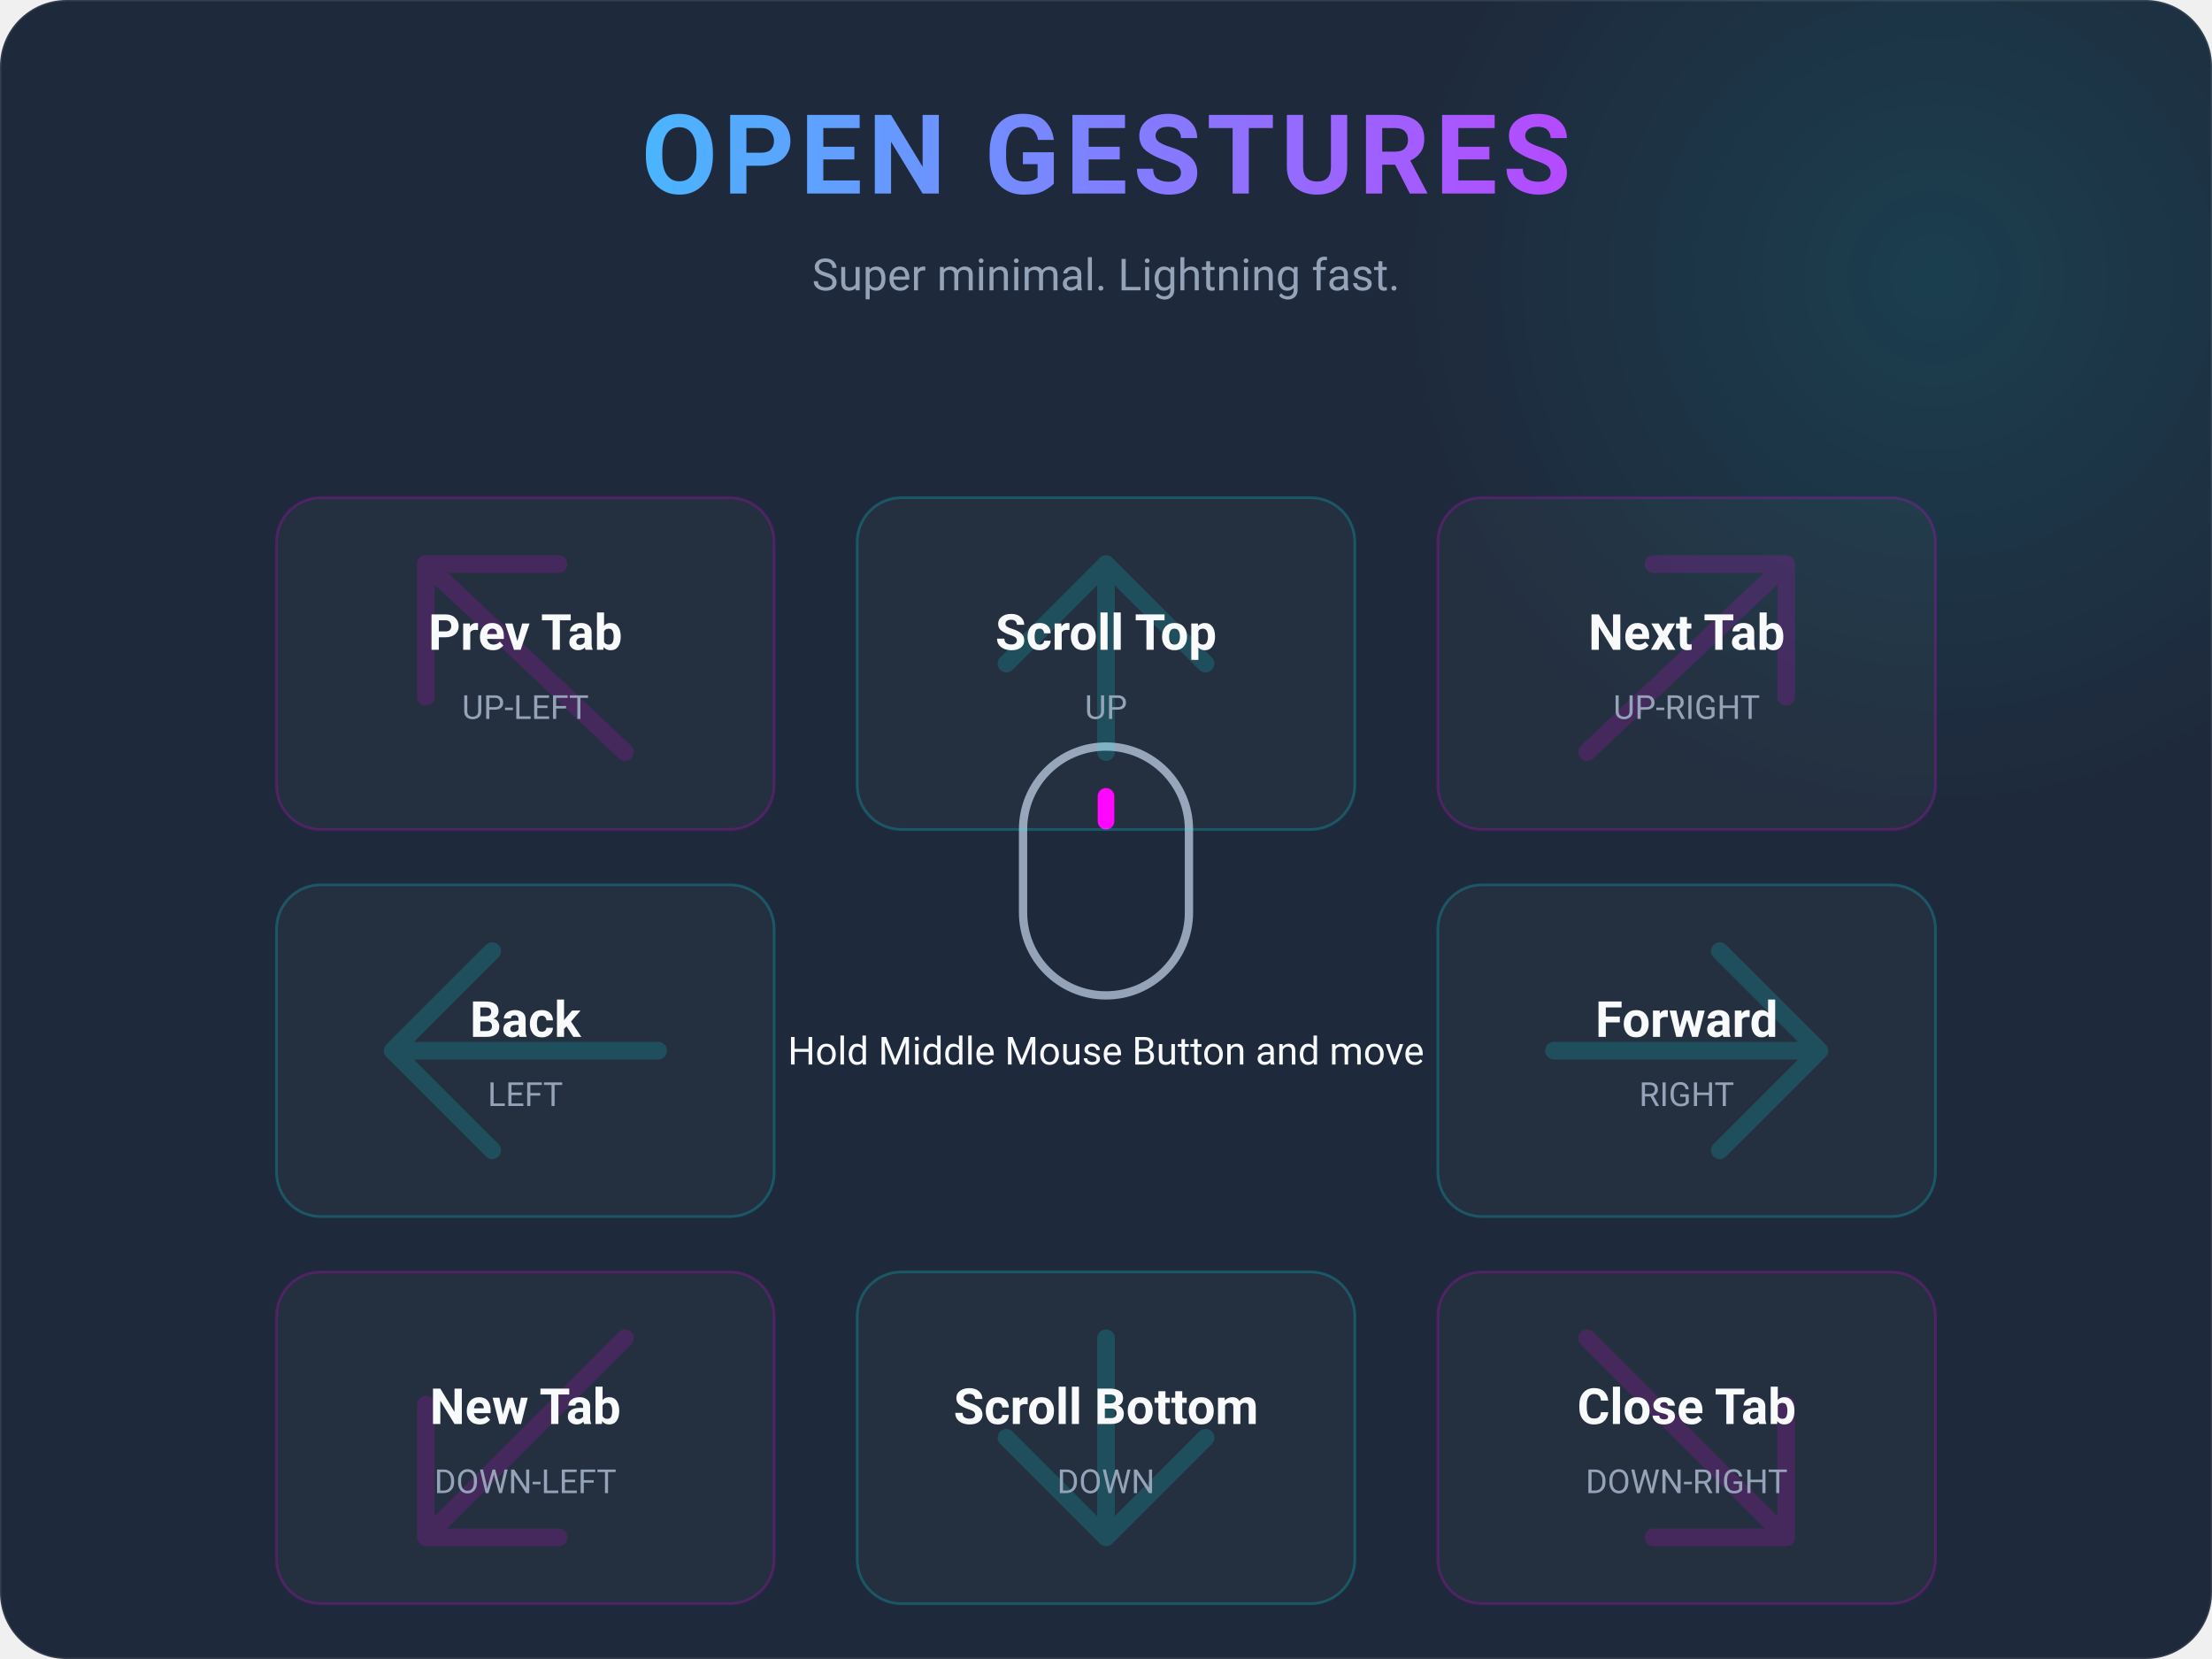
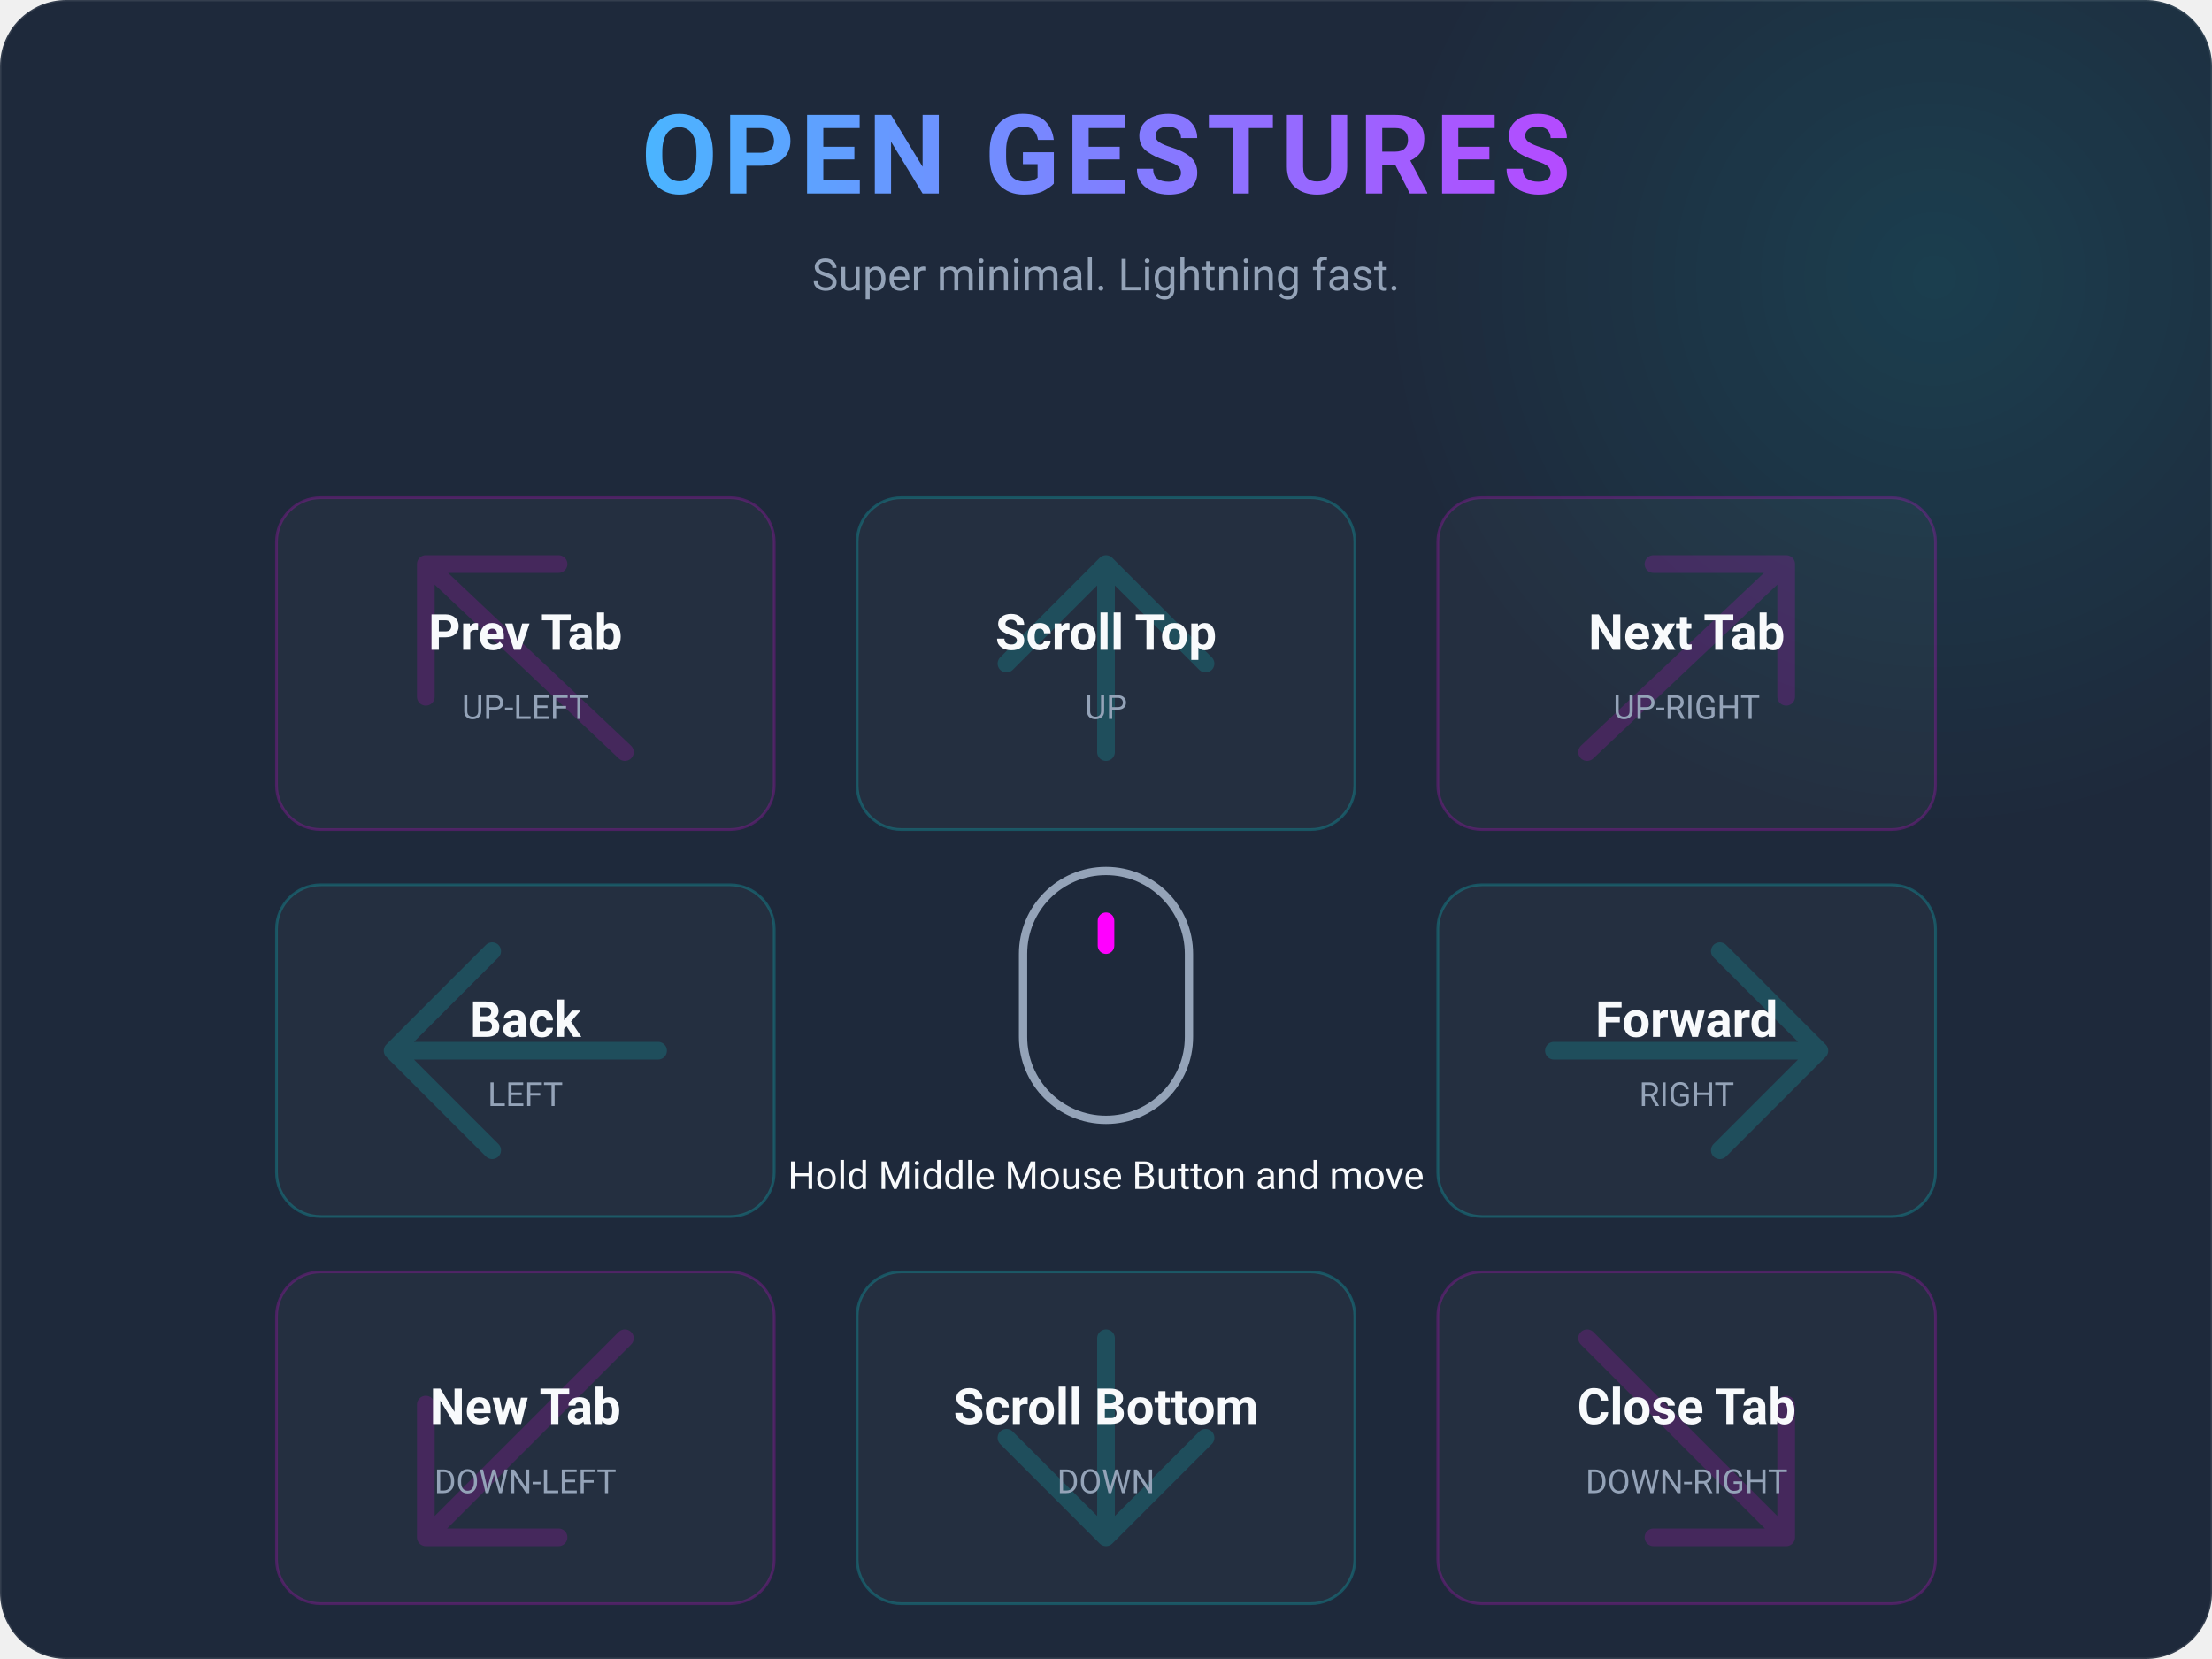
<svg xmlns="http://www.w3.org/2000/svg" width="800" height="600" viewBox="0 0 800 600" fill="none">
  <rect width="800" height="600" rx="24" fill="#1E293B" />
  <rect width="800" height="600" rx="24" stroke="#FFFFFF" stroke-opacity="0.1" />
  <defs>
    <radialGradient id="glow" cx="0" cy="0" r="1" gradientUnits="userSpaceOnUse" gradientTransform="translate(700 100) rotate(90) scale(200)">
      <stop stop-color="#00FFFF" stop-opacity="0.1" />
      <stop offset="1" stop-color="#00FFFF" stop-opacity="0" />
    </radialGradient>
    <linearGradient id="titleGradient" x1="0" y1="0" x2="800" y2="0" gradientUnits="userSpaceOnUse">
      <stop stop-color="#00FFFF" />
      <stop offset="1" stop-color="#FF00FF" />
    </linearGradient>
  </defs>
  <rect width="800" height="600" rx="24" fill="url(#glow)" />
  <text x="400" y="70" font-family="Segoe UI, Roboto, sans-serif" font-size="40" font-weight="bold" fill="url(#titleGradient)" text-anchor="middle" letter-spacing="2">OPEN GESTURES</text>
  <text x="400" y="105" font-family="Segoe UI, Roboto, sans-serif" font-size="16" fill="#94A3B8" text-anchor="middle">Super minimal. Lightning fast.</text>
-   <g transform="translate(370, 270)">
+   <g transform="translate(370, 315)">
    <rect width="60" height="90" rx="30" stroke="#94A3B8" stroke-width="3" />
    <rect x="27" y="15" width="6" height="15" rx="3" fill="#FF00FF">
      <animate attributeName="opacity" values="0.4;1;0.4" dur="2s" repeatCount="indefinite" />
    </rect>
    <text x="30" y="115" font-family="Segoe UI, Roboto, sans-serif" font-size="14" fill="#F8FAFC" text-anchor="middle">Hold Middle Mouse Button and move</text>
  </g>
  <g transform="translate(100, 180)">
    <rect width="180" height="120" rx="16" fill="white" fill-opacity="0.03" stroke="#FF00FF" stroke-opacity="0.2" />
    <g transform="translate(18, 12) scale(0.8)">
      <path d="M135 100L45 15M45 15V75M45 15H105" stroke="#FF00FF" stroke-width="8" stroke-opacity="0.15" stroke-linecap="round" stroke-linejoin="round" />
    </g>
    <text x="90" y="55" font-family="Segoe UI, Roboto, sans-serif" font-size="18" font-weight="bold" fill="#F8FAFC" text-anchor="middle">Prev Tab</text>
    <text x="90" y="80" font-family="Segoe UI, Roboto, sans-serif" font-size="12" fill="#94A3B8" text-anchor="middle">UP-LEFT</text>
  </g>
  <g transform="translate(310, 180)">
    <rect width="180" height="120" rx="16" fill="white" fill-opacity="0.03" stroke="#00FFFF" stroke-opacity="0.2" />
    <g transform="translate(18, 12) scale(0.8)">
      <path d="M90 100V15M90 15L45 60M90 15L135 60" stroke="#00FFFF" stroke-width="8" stroke-opacity="0.15" stroke-linecap="round" stroke-linejoin="round" />
    </g>
    <text x="90" y="55" font-family="Segoe UI, Roboto, sans-serif" font-size="18" font-weight="bold" fill="#F8FAFC" text-anchor="middle">Scroll Top</text>
    <text x="90" y="80" font-family="Segoe UI, Roboto, sans-serif" font-size="12" fill="#94A3B8" text-anchor="middle">UP</text>
  </g>
  <g transform="translate(520, 180)">
    <rect width="180" height="120" rx="16" fill="white" fill-opacity="0.03" stroke="#FF00FF" stroke-opacity="0.2" />
    <g transform="translate(18, 12) scale(0.8)">
      <path d="M45 100L135 15M135 15H75M135 15V75" stroke="#FF00FF" stroke-width="8" stroke-opacity="0.15" stroke-linecap="round" stroke-linejoin="round" />
    </g>
    <text x="90" y="55" font-family="Segoe UI, Roboto, sans-serif" font-size="18" font-weight="bold" fill="#F8FAFC" text-anchor="middle">Next Tab</text>
    <text x="90" y="80" font-family="Segoe UI, Roboto, sans-serif" font-size="12" fill="#94A3B8" text-anchor="middle">UP-RIGHT</text>
  </g>
  <g transform="translate(100, 320)">
    <rect width="180" height="120" rx="16" fill="white" fill-opacity="0.03" stroke="#00FFFF" stroke-opacity="0.2" />
    <g transform="translate(18, 12) scale(0.8)">
      <path d="M150 60H30M30 60L75 105M30 60L75 15" stroke="#00FFFF" stroke-width="8" stroke-opacity="0.15" stroke-linecap="round" stroke-linejoin="round" />
    </g>
    <text x="90" y="55" font-family="Segoe UI, Roboto, sans-serif" font-size="18" font-weight="bold" fill="#F8FAFC" text-anchor="middle">Back</text>
    <text x="90" y="80" font-family="Segoe UI, Roboto, sans-serif" font-size="12" fill="#94A3B8" text-anchor="middle">LEFT</text>
  </g>
  <g transform="translate(520, 320)">
    <rect width="180" height="120" rx="16" fill="white" fill-opacity="0.03" stroke="#00FFFF" stroke-opacity="0.2" />
    <g transform="translate(18, 12) scale(0.8)">
      <path d="M30 60H150M150 60L105 15M150 60L105 105" stroke="#00FFFF" stroke-width="8" stroke-opacity="0.15" stroke-linecap="round" stroke-linejoin="round" />
    </g>
    <text x="90" y="55" font-family="Segoe UI, Roboto, sans-serif" font-size="18" font-weight="bold" fill="#F8FAFC" text-anchor="middle">Forward</text>
    <text x="90" y="80" font-family="Segoe UI, Roboto, sans-serif" font-size="12" fill="#94A3B8" text-anchor="middle">RIGHT</text>
  </g>
  <g transform="translate(100, 460)">
    <rect width="180" height="120" rx="16" fill="white" fill-opacity="0.03" stroke="#FF00FF" stroke-opacity="0.2" />
    <g transform="translate(18, 12) scale(0.8)">
      <path d="M135 15L45 105M45 105H105M45 105V45" stroke="#FF00FF" stroke-width="8" stroke-opacity="0.15" stroke-linecap="round" stroke-linejoin="round" />
    </g>
    <text x="90" y="55" font-family="Segoe UI, Roboto, sans-serif" font-size="18" font-weight="bold" fill="#F8FAFC" text-anchor="middle">New Tab</text>
    <text x="90" y="80" font-family="Segoe UI, Roboto, sans-serif" font-size="12" fill="#94A3B8" text-anchor="middle">DOWN-LEFT</text>
  </g>
  <g transform="translate(310, 460)">
    <rect width="180" height="120" rx="16" fill="white" fill-opacity="0.03" stroke="#00FFFF" stroke-opacity="0.2" />
    <g transform="translate(18, 12) scale(0.8)">
      <path d="M90 15V105M90 105L135 60M90 105L45 60" stroke="#00FFFF" stroke-width="8" stroke-opacity="0.15" stroke-linecap="round" stroke-linejoin="round" />
    </g>
    <text x="90" y="55" font-family="Segoe UI, Roboto, sans-serif" font-size="18" font-weight="bold" fill="#F8FAFC" text-anchor="middle">Scroll Bottom</text>
    <text x="90" y="80" font-family="Segoe UI, Roboto, sans-serif" font-size="12" fill="#94A3B8" text-anchor="middle">DOWN</text>
  </g>
  <g transform="translate(520, 460)">
    <rect width="180" height="120" rx="16" fill="white" fill-opacity="0.03" stroke="#FF00FF" stroke-opacity="0.2" />
    <g transform="translate(18, 12) scale(0.8)">
      <path d="M45 15L135 105M135 105V45M135 105H75" stroke="#FF00FF" stroke-width="8" stroke-opacity="0.15" stroke-linecap="round" stroke-linejoin="round" />
    </g>
    <text x="90" y="55" font-family="Segoe UI, Roboto, sans-serif" font-size="18" font-weight="bold" fill="#F8FAFC" text-anchor="middle">Close Tab</text>
    <text x="90" y="80" font-family="Segoe UI, Roboto, sans-serif" font-size="12" fill="#94A3B8" text-anchor="middle">DOWN-RIGHT</text>
  </g>
</svg>
